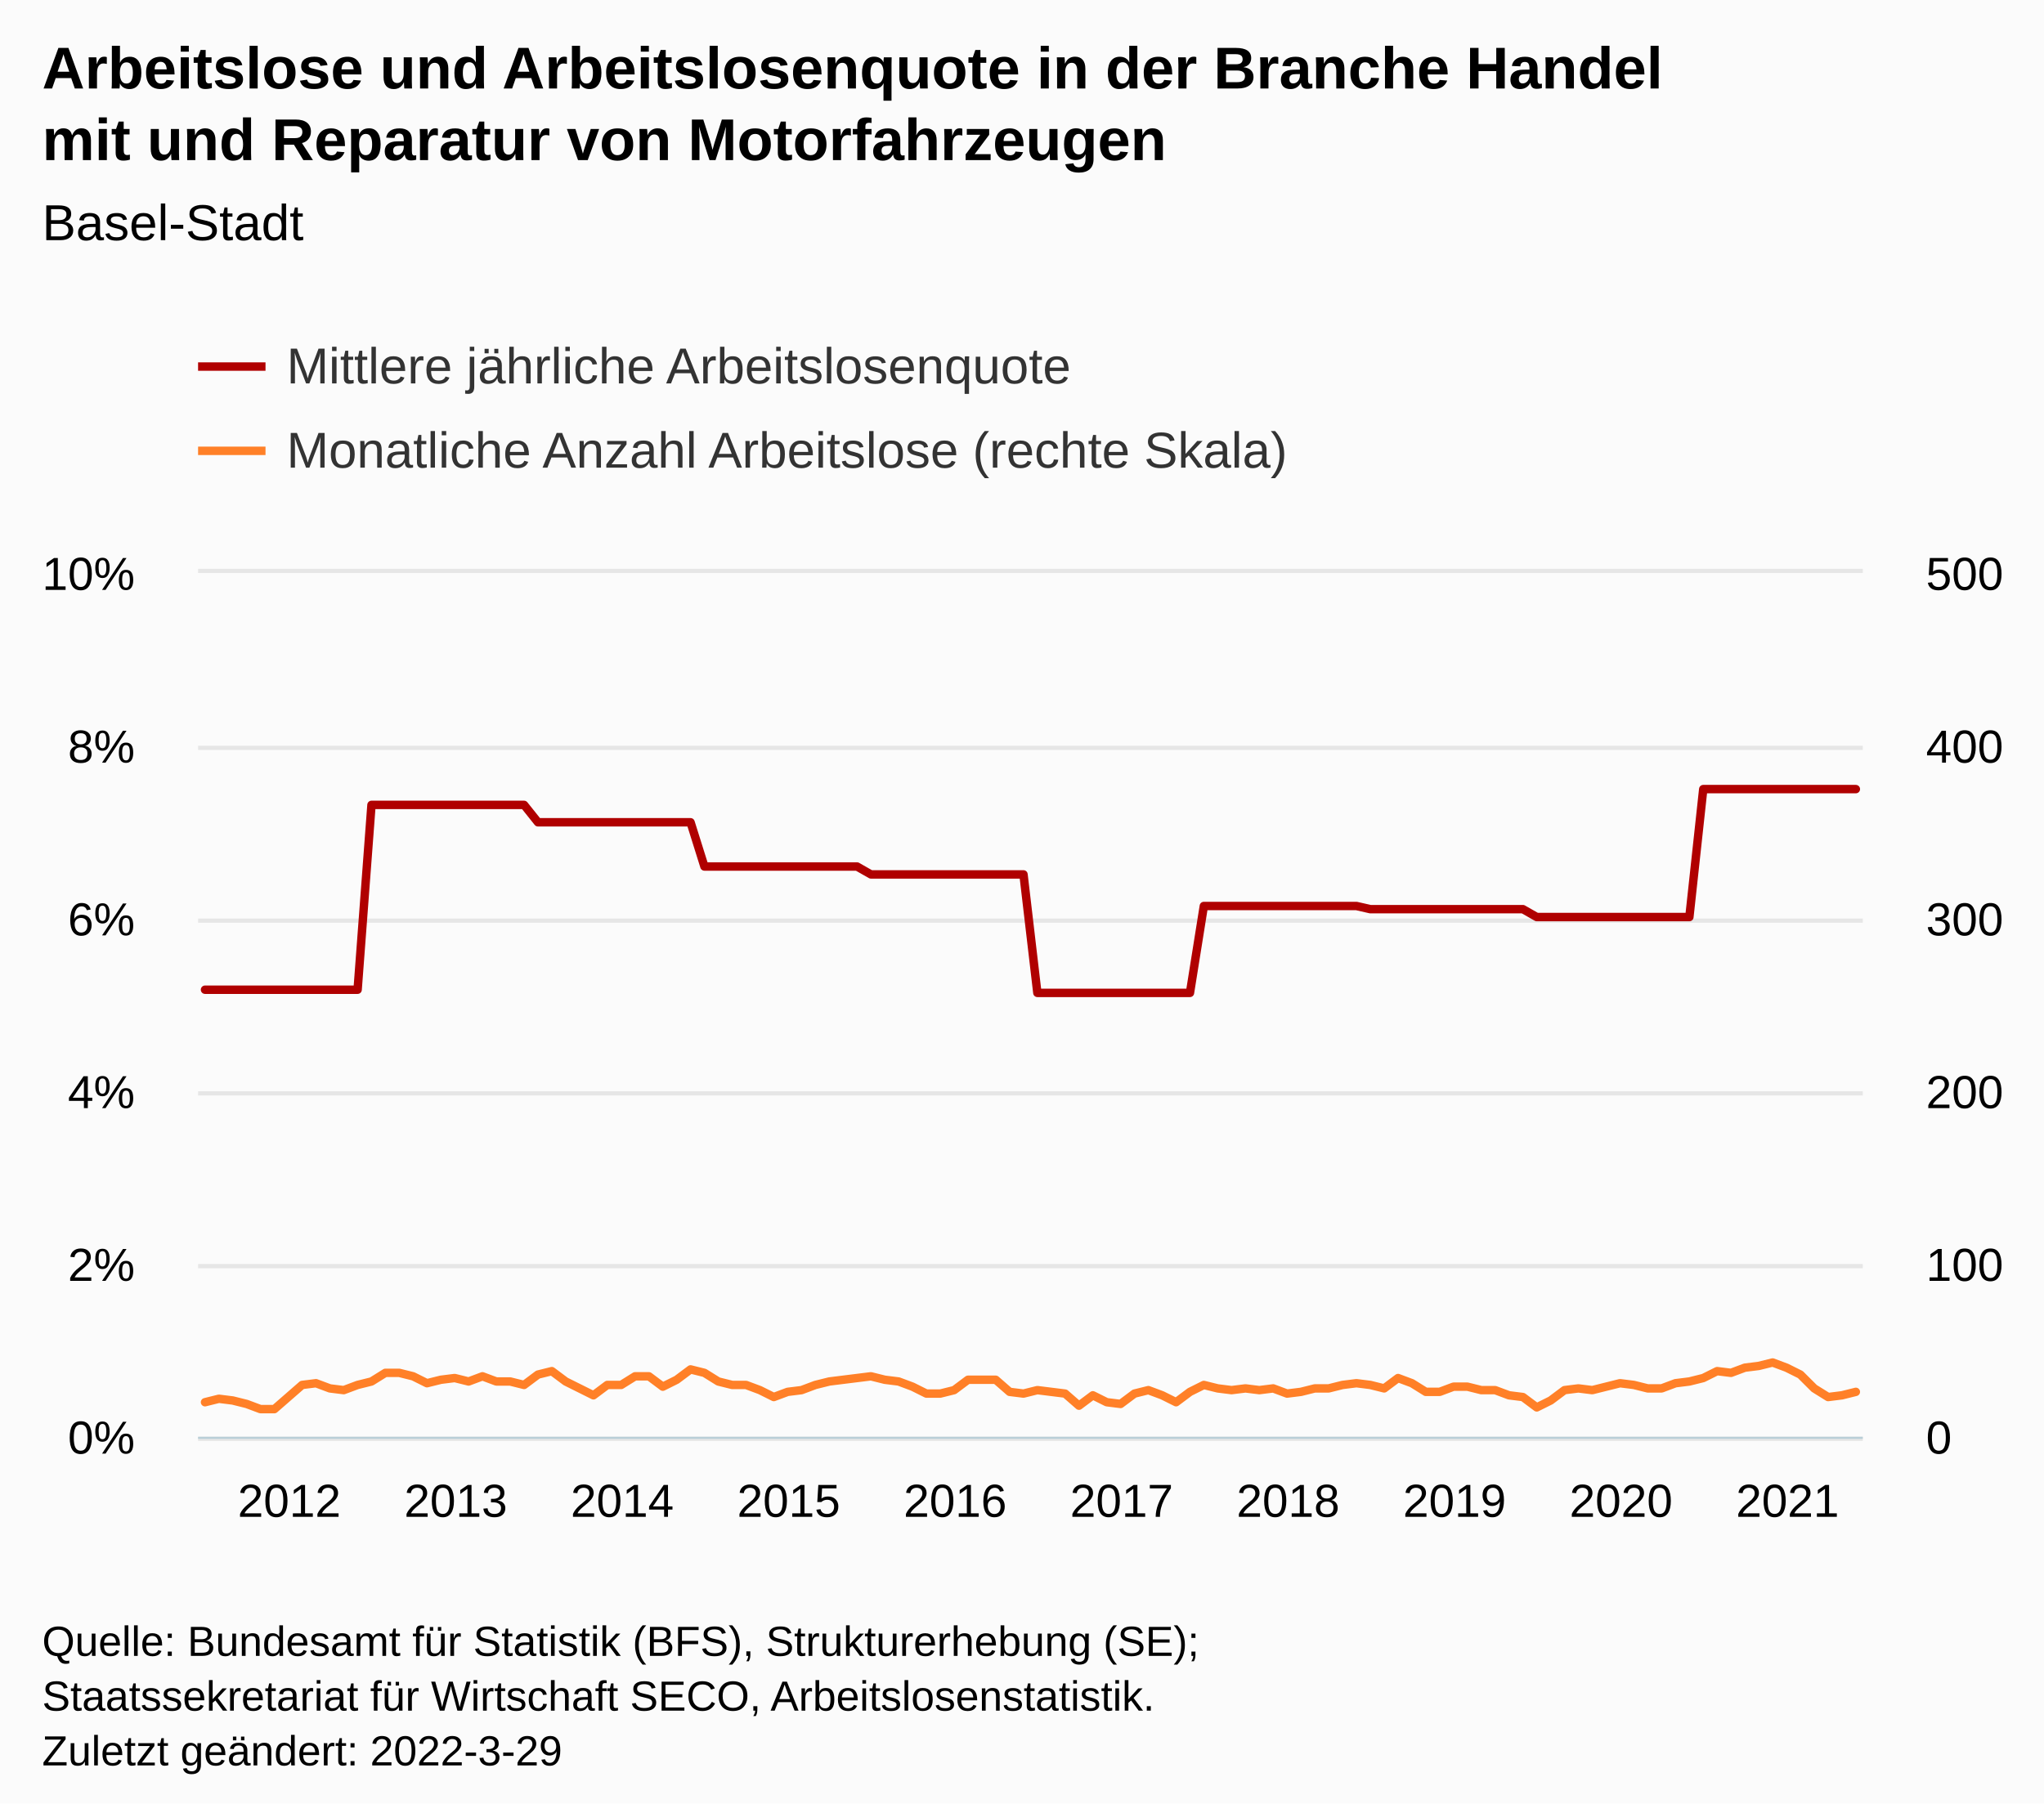
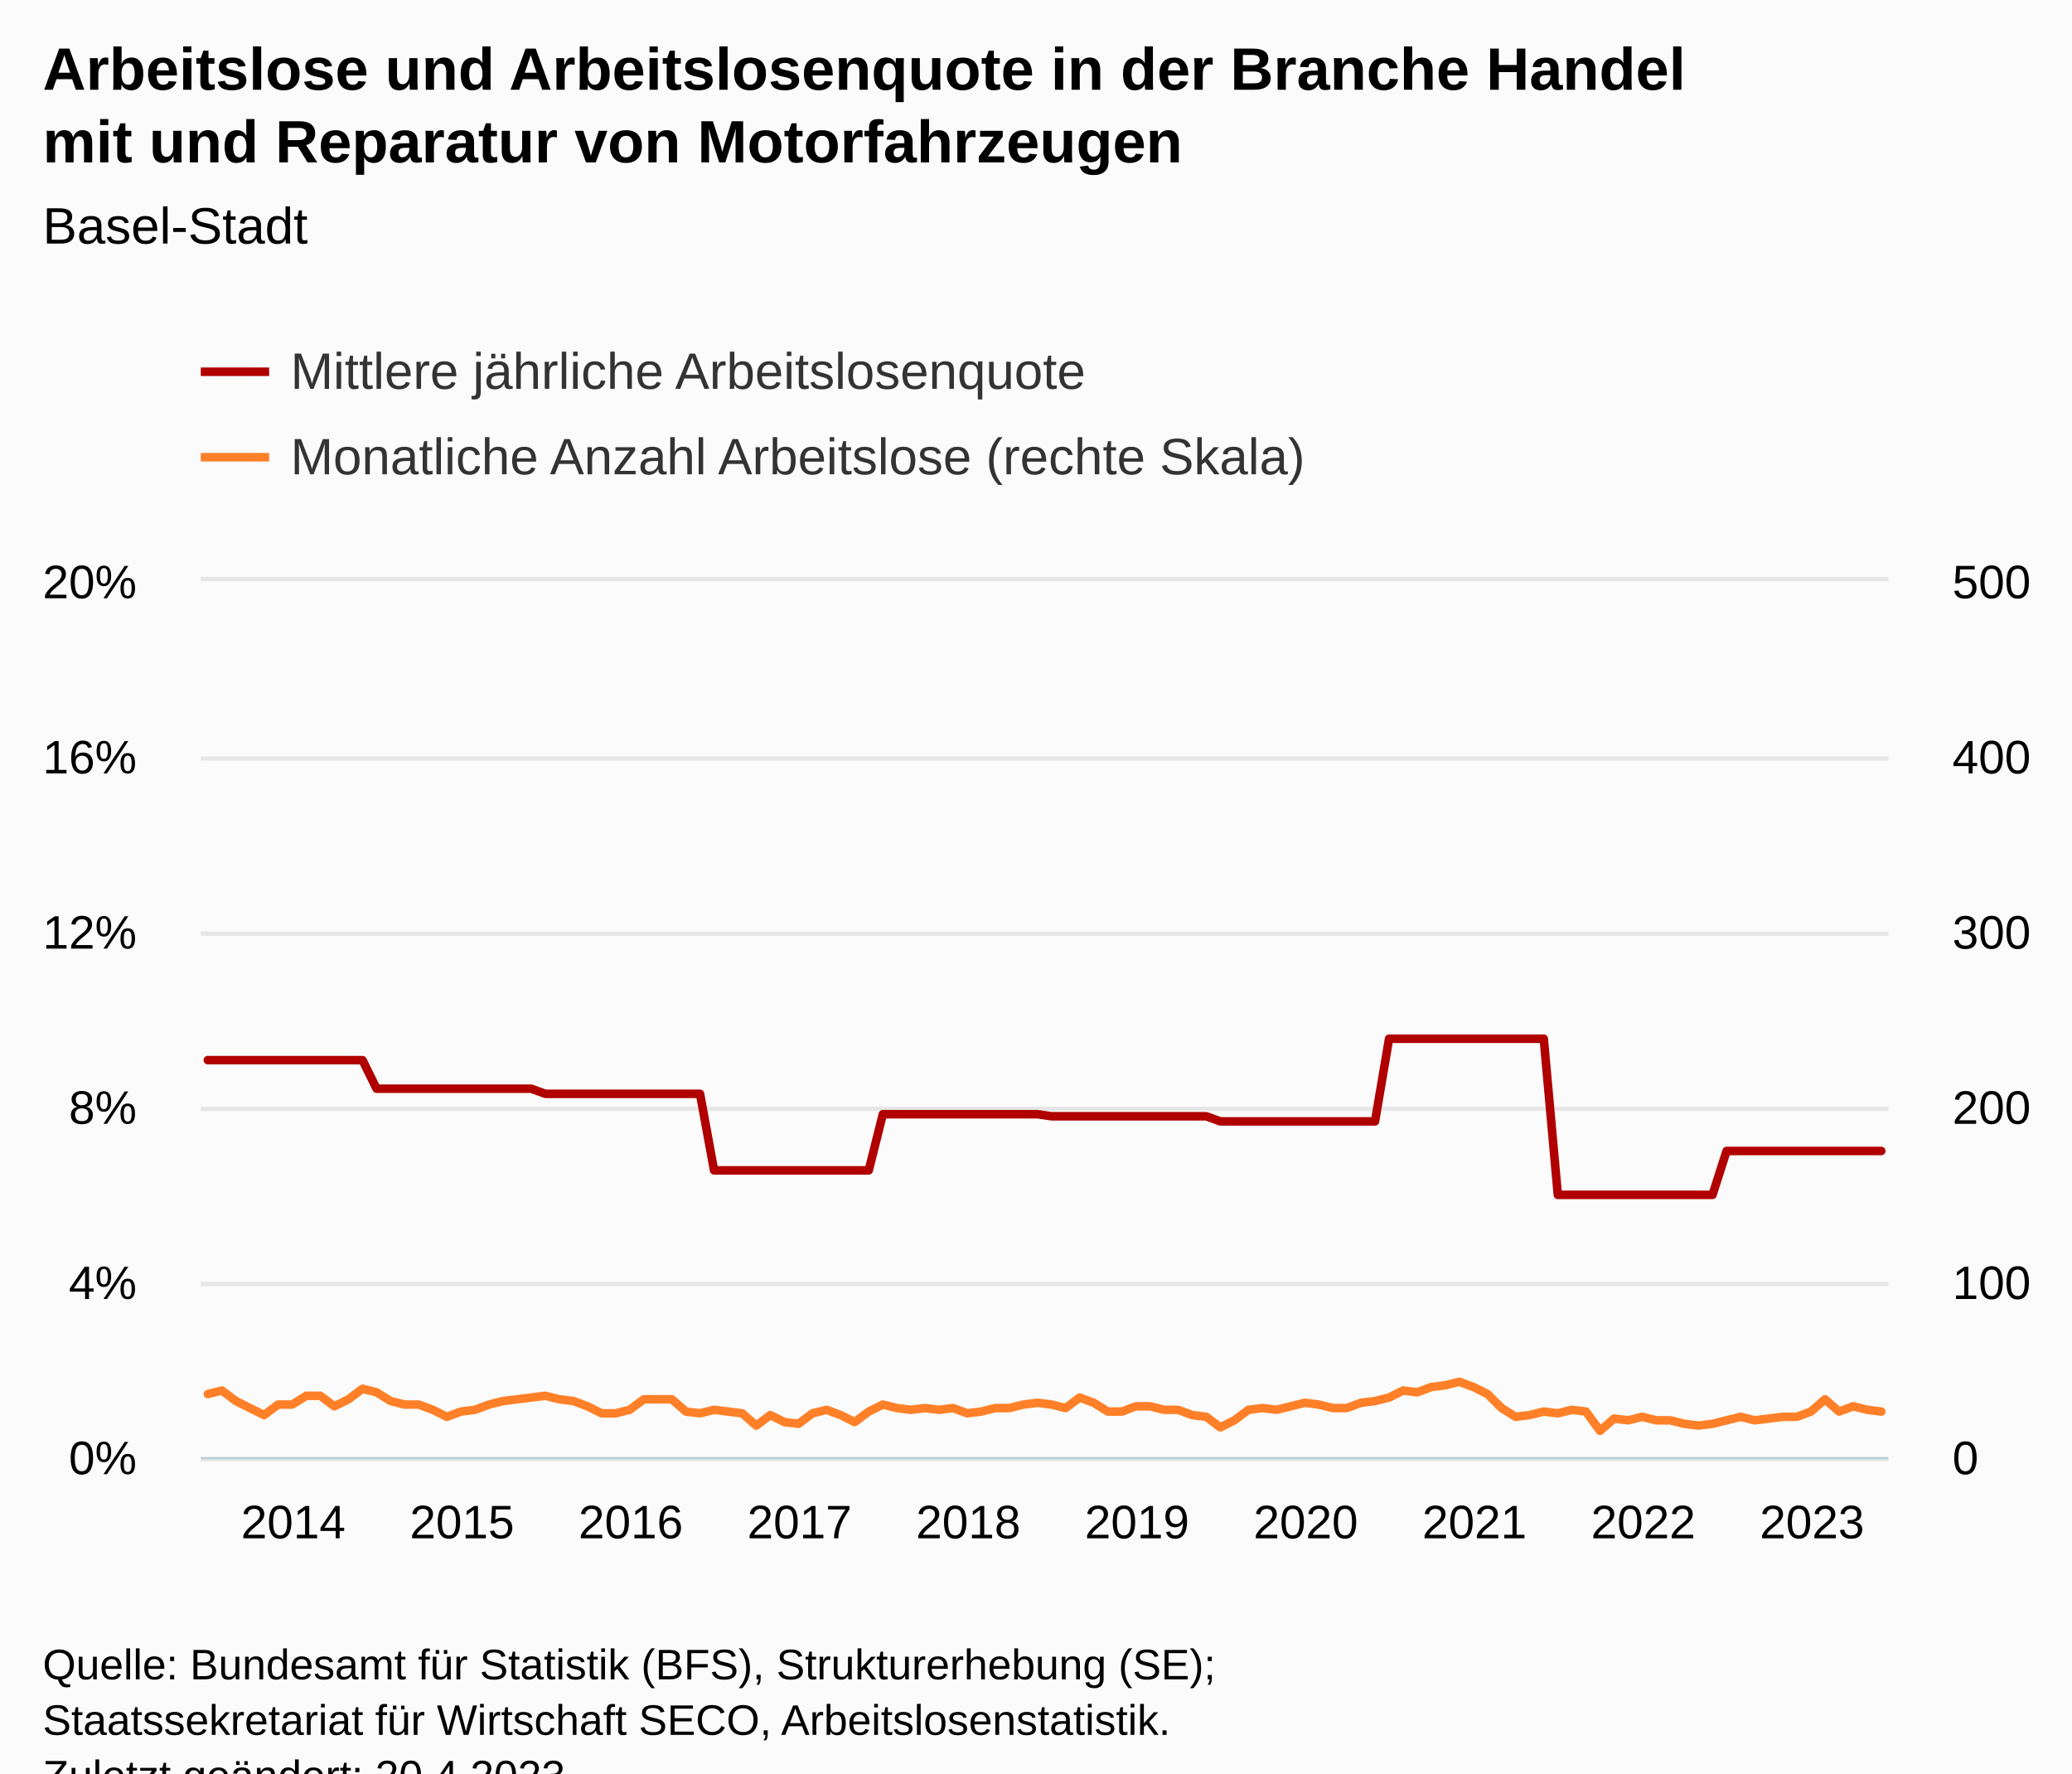
- <svg xmlns="http://www.w3.org/2000/svg" version="1.1" class="highcharts-root" style="font-family:Arial;font-size:12px;" width="485" height="428">
+ <svg xmlns="http://www.w3.org/2000/svg" version="1.1" class="highcharts-root" style="font-family:Arial;font-size:12px;" viewBox="0 0 485 415">
  <defs>
-     <clipPath id="highcharts-crmnucz-249-">
+     <clipPath id="highcharts-n5fyw40-249-">
      <rect x="0" y="0" width="395" height="205" fill="none" />
    </clipPath>
-     <clipPath id="highcharts-crmnucz-370-">
+     <clipPath id="highcharts-n5fyw40-370-">
      <rect x="0" y="0" width="395" height="205" fill="none" />
    </clipPath>
-     <clipPath id="highcharts-crmnucz-491-">
+     <clipPath id="highcharts-n5fyw40-491-">
      <rect x="0" y="0" width="395" height="205" fill="none" />
    </clipPath>
-     <clipPath id="highcharts-crmnucz-492-">
+     <clipPath id="highcharts-n5fyw40-492-">
      <rect x="47" y="136" width="395" height="205" fill="none" />
    </clipPath>
  </defs>
  <rect fill="#fbfbfb" class="highcharts-background" x="0" y="0" width="485" height="428" rx="0" ry="0" />
  <rect fill="none" class="highcharts-plot-background" x="47" y="136" width="395" height="205" />
  <g class="highcharts-pane-group" data-z-index="0" />
  <g class="highcharts-grid highcharts-xaxis-grid" data-z-index="1">
    <path fill="none" data-z-index="1" class="highcharts-grid-line" d="M 48.5 136 L 48.5 341" opacity="1" />
    <path fill="none" data-z-index="1" class="highcharts-grid-line" d="M 87.5 136 L 87.5 341" opacity="1" />
    <path fill="none" data-z-index="1" class="highcharts-grid-line" d="M 127.5 136 L 127.5 341" opacity="1" />
    <path fill="none" data-z-index="1" class="highcharts-grid-line" d="M 166.5 136 L 166.5 341" opacity="1" />
    <path fill="none" data-z-index="1" class="highcharts-grid-line" d="M 206.5 136 L 206.5 341" opacity="1" />
    <path fill="none" data-z-index="1" class="highcharts-grid-line" d="M 245.5 136 L 245.5 341" opacity="1" />
    <path fill="none" data-z-index="1" class="highcharts-grid-line" d="M 285.5 136 L 285.5 341" opacity="1" />
    <path fill="none" data-z-index="1" class="highcharts-grid-line" d="M 324.5 136 L 324.5 341" opacity="1" />
    <path fill="none" data-z-index="1" class="highcharts-grid-line" d="M 364.5 136 L 364.5 341" opacity="1" />
    <path fill="none" data-z-index="1" class="highcharts-grid-line" d="M 403.5 136 L 403.5 341" opacity="1" />
  </g>
  <g class="highcharts-grid highcharts-yaxis-grid" data-z-index="1">
    <path fill="none" stroke="#e6e6e6" stroke-width="1" data-z-index="1" class="highcharts-grid-line" d="M 47 341.5 L 442 341.5" opacity="1" />
    <path fill="none" stroke="#e6e6e6" stroke-width="1" data-z-index="1" class="highcharts-grid-line" d="M 47 300.5 L 442 300.5" opacity="1" />
    <path fill="none" stroke="#e6e6e6" stroke-width="1" data-z-index="1" class="highcharts-grid-line" d="M 47 259.5 L 442 259.5" opacity="1" />
    <path fill="none" stroke="#e6e6e6" stroke-width="1" data-z-index="1" class="highcharts-grid-line" d="M 47 218.5 L 442 218.5" opacity="1" />
    <path fill="none" stroke="#e6e6e6" stroke-width="1" data-z-index="1" class="highcharts-grid-line" d="M 47 177.5 L 442 177.5" opacity="1" />
    <path fill="none" stroke="#e6e6e6" stroke-width="1" data-z-index="1" class="highcharts-grid-line" d="M 47 135.5 L 442 135.5" opacity="1" />
  </g>
  <g class="highcharts-grid highcharts-yaxis-grid" data-z-index="1">
    <path fill="none" data-z-index="1" class="highcharts-grid-line" d="M 47 341.5 L 442 341.5" opacity="1" />
    <path fill="none" data-z-index="1" class="highcharts-grid-line" d="M 47 300.5 L 442 300.5" opacity="1" />
    <path fill="none" data-z-index="1" class="highcharts-grid-line" d="M 47 259.5 L 442 259.5" opacity="1" />
    <path fill="none" data-z-index="1" class="highcharts-grid-line" d="M 47 218.5 L 442 218.5" opacity="1" />
    <path fill="none" data-z-index="1" class="highcharts-grid-line" d="M 47 177.5 L 442 177.5" opacity="1" />
    <path fill="none" data-z-index="1" class="highcharts-grid-line" d="M 47 136.5 L 442 136.5" opacity="1" />
  </g>
  <rect fill="none" class="highcharts-plot-border" data-z-index="1" x="47" y="136" width="395" height="205" />
  <g class="highcharts-axis highcharts-xaxis" data-z-index="2">
    <path fill="none" class="highcharts-axis-line" stroke="#B9CFD7" stroke-width="0.5" data-z-index="7" d="M 47 341.25 L 442 341.25" />
  </g>
  <g class="highcharts-axis highcharts-yaxis" data-z-index="2">
    <path fill="none" class="highcharts-axis-line" data-z-index="7" d="M 47 136 L 47 341" />
  </g>
  <g class="highcharts-axis highcharts-yaxis" data-z-index="2">
    <path fill="none" class="highcharts-axis-line" data-z-index="7" d="M 442 136 L 442 341" />
  </g>
  <g class="highcharts-series-group" data-z-index="3">
-     <g class="highcharts-series highcharts-series-0 highcharts-line-series" data-z-index="0.1" opacity="1" transform="translate(47,136) scale(1 1)" clip-path="url(#highcharts-crmnucz-370-)">
-       <path fill="none" d="M 1.646 98.898 L 4.938 98.898 L 8.229 98.898 L 11.521 98.898 L 14.812 98.898 L 18.104 98.898 L 21.396 98.898 L 24.688 98.898 L 27.979 98.898 L 31.271 98.898 L 34.562 98.898 L 37.854 98.898 L 41.146 55.034 L 44.438 55.034 L 47.729 55.034 L 51.021 55.034 L 54.312 55.034 L 57.604 55.034 L 60.896 55.034 L 64.188 55.034 L 67.479 55.034 L 70.771 55.034 L 74.062 55.034 L 77.354 55.034 L 80.646 59.157 L 83.938 59.157 L 87.229 59.157 L 90.521 59.157 L 93.812 59.157 L 97.104 59.157 L 100.396 59.157 L 103.688 59.157 L 106.979 59.157 L 110.271 59.157 L 113.562 59.157 L 116.854 59.157 L 120.146 69.655 L 123.438 69.655 L 126.729 69.655 L 130.021 69.655 L 133.312 69.655 L 136.604 69.655 L 139.896 69.655 L 143.188 69.655 L 146.479 69.655 L 149.771 69.655 L 153.062 69.655 L 156.354 69.655 L 159.646 71.531 L 162.938 71.531 L 166.229 71.531 L 169.521 71.531 L 172.812 71.531 L 176.104 71.531 L 179.396 71.531 L 182.688 71.531 L 185.979 71.531 L 189.271 71.531 L 192.562 71.531 L 195.854 71.531 L 199.146 99.648 L 202.438 99.648 L 205.729 99.648 L 209.021 99.648 L 212.312 99.648 L 215.604 99.648 L 218.896 99.648 L 222.188 99.648 L 225.479 99.648 L 228.771 99.648 L 232.062 99.648 L 235.354 99.648 L 238.646 79.028 L 241.938 79.028 L 245.229 79.028 L 248.521 79.028 L 251.812 79.028 L 255.104 79.028 L 258.396 79.028 L 261.688 79.028 L 264.979 79.028 L 268.271 79.028 L 271.562 79.028 L 274.854 79.028 L 278.146 79.778 L 281.438 79.778 L 284.729 79.778 L 288.021 79.778 L 291.312 79.778 L 294.604 79.778 L 297.896 79.778 L 301.188 79.778 L 304.479 79.778 L 307.771 79.778 L 311.062 79.778 L 314.354 79.778 L 317.646 81.651 L 320.938 81.651 L 324.229 81.651 L 327.521 81.651 L 330.812 81.651 L 334.104 81.651 L 337.396 81.651 L 340.688 81.651 L 343.979 81.651 L 347.271 81.651 L 350.562 81.651 L 353.854 81.651 L 357.146 51.285 L 360.438 51.285 L 363.729 51.285 L 367.021 51.285 L 370.312 51.285 L 373.604 51.285 L 376.896 51.285 L 380.188 51.285 L 383.479 51.285 L 386.771 51.285 L 390.062 51.285 L 393.354 51.285" class="highcharts-graph" data-z-index="1" stroke="#B00000" stroke-width="2" stroke-linejoin="round" stroke-linecap="round" />
+     <g class="highcharts-series highcharts-series-0 highcharts-line-series" data-z-index="0.1" opacity="1" transform="translate(47,136) scale(1 1)" clip-path="url(#highcharts-n5fyw40-370-)">
+       <path fill="none" d="M 1.646 112.099 L 4.938 112.099 L 8.229 112.099 L 11.521 112.099 L 14.812 112.099 L 18.104 112.099 L 21.396 112.099 L 24.688 112.099 L 27.979 112.099 L 31.271 112.099 L 34.562 112.099 L 37.854 112.099 L 41.146 118.786 L 44.438 118.786 L 47.729 118.786 L 51.021 118.786 L 54.312 118.786 L 57.604 118.786 L 60.896 118.786 L 64.188 118.786 L 67.479 118.786 L 70.771 118.786 L 74.062 118.786 L 77.354 118.786 L 80.646 119.98 L 83.938 119.98 L 87.229 119.98 L 90.521 119.98 L 93.812 119.98 L 97.104 119.98 L 100.396 119.98 L 103.688 119.98 L 106.979 119.98 L 110.271 119.98 L 113.562 119.98 L 116.854 119.98 L 120.146 137.892 L 123.438 137.892 L 126.729 137.892 L 130.021 137.892 L 133.312 137.892 L 136.604 137.892 L 139.896 137.892 L 143.188 137.892 L 146.479 137.892 L 149.771 137.892 L 153.062 137.892 L 156.354 137.892 L 159.646 124.757 L 162.938 124.757 L 166.229 124.757 L 169.521 124.757 L 172.812 124.757 L 176.104 124.757 L 179.396 124.757 L 182.688 124.757 L 185.979 124.757 L 189.271 124.757 L 192.562 124.757 L 195.854 124.757 L 199.146 125.234 L 202.438 125.234 L 205.729 125.234 L 209.021 125.234 L 212.312 125.234 L 215.604 125.234 L 218.896 125.234 L 222.188 125.234 L 225.479 125.234 L 228.771 125.234 L 232.062 125.234 L 235.354 125.234 L 238.646 126.429 L 241.938 126.429 L 245.229 126.429 L 248.521 126.429 L 251.812 126.429 L 255.104 126.429 L 258.396 126.429 L 261.688 126.429 L 264.979 126.429 L 268.271 126.429 L 271.562 126.429 L 274.854 126.429 L 278.146 107.084 L 281.438 107.084 L 284.729 107.084 L 288.021 107.084 L 291.312 107.084 L 294.604 107.084 L 297.896 107.084 L 301.188 107.084 L 304.479 107.084 L 307.771 107.084 L 311.062 107.084 L 314.354 107.084 L 317.646 143.623 L 320.938 143.623 L 324.229 143.623 L 327.521 143.623 L 330.812 143.623 L 334.104 143.623 L 337.396 143.623 L 340.688 143.623 L 343.979 143.623 L 347.271 143.623 L 350.562 143.623 L 353.854 143.623 L 357.146 133.355 L 360.438 133.355 L 363.729 133.355 L 367.021 133.355 L 370.312 133.355 L 373.604 133.355 L 376.896 133.355 L 380.188 133.355 L 383.479 133.355 L 386.771 133.355 L 390.062 133.355 L 393.354 133.355" class="highcharts-graph" data-z-index="1" stroke="#B00000" stroke-width="2" stroke-linejoin="round" stroke-linecap="round" />
    </g>
    <g class="highcharts-markers highcharts-series-0 highcharts-line-series" data-z-index="0.1" opacity="1" transform="translate(47,136) scale(1 1)" clip-path="none" />
-     <g class="highcharts-series highcharts-series-1 highcharts-line-series" data-z-index="0.1" opacity="1" transform="translate(47,136) scale(1 1)" clip-path="url(#highcharts-crmnucz-491-)">
-       <path fill="none" d="M 1.646 196.8 L 4.938 195.98 L 8.229 196.39 L 11.521 197.21 L 14.812 198.44 L 18.104 198.44 L 21.396 195.57 L 24.688 192.7 L 27.979 192.29 L 31.271 193.52 L 34.562 193.93 L 37.854 192.7 L 41.146 191.88 L 44.438 189.83 L 47.729 189.83 L 51.021 190.65 L 54.312 192.29 L 57.604 191.47 L 60.896 191.06 L 64.188 191.88 L 67.479 190.65 L 70.771 191.88 L 74.062 191.88 L 77.354 192.7 L 80.646 190.24 L 83.938 189.42 L 87.229 191.88 L 90.521 193.52 L 93.812 195.16 L 97.104 192.7 L 100.396 192.7 L 103.688 190.65 L 106.979 190.65 L 110.271 193.11 L 113.562 191.47 L 116.854 189.01 L 120.146 189.83 L 123.438 191.88 L 126.729 192.7 L 130.021 192.7 L 133.312 193.93 L 136.604 195.57 L 139.896 194.34 L 143.188 193.93 L 146.479 192.7 L 149.771 191.88 L 153.062 191.47 L 156.354 191.06 L 159.646 190.65 L 162.938 191.47 L 166.229 191.88 L 169.521 193.11 L 172.812 194.75 L 176.104 194.75 L 179.396 193.93 L 182.688 191.47 L 185.979 191.47 L 189.271 191.47 L 192.562 194.34 L 195.854 194.75 L 199.146 193.93 L 202.438 194.34 L 205.729 194.75 L 209.021 197.62 L 212.312 195.16 L 215.604 196.8 L 218.896 197.21 L 222.188 194.75 L 225.479 193.93 L 228.771 195.16 L 232.062 196.8 L 235.354 194.34 L 238.646 192.7 L 241.938 193.52 L 245.229 193.93 L 248.521 193.52 L 251.812 193.93 L 255.104 193.52 L 258.396 194.75 L 261.688 194.34 L 264.979 193.52 L 268.271 193.52 L 271.562 192.7 L 274.854 192.29 L 278.146 192.7 L 281.438 193.52 L 284.729 191.06 L 288.021 192.29 L 291.312 194.34 L 294.604 194.34 L 297.896 193.11 L 301.188 193.11 L 304.479 193.93 L 307.771 193.93 L 311.062 195.16 L 314.354 195.57 L 317.646 198.03 L 320.938 196.39 L 324.229 193.93 L 327.521 193.52 L 330.812 193.93 L 334.104 193.11 L 337.396 192.29 L 340.688 192.7 L 343.979 193.52 L 347.271 193.52 L 350.562 192.29 L 353.854 191.88 L 357.146 191.06 L 360.438 189.42 L 363.729 189.83 L 367.021 188.6 L 370.312 188.19 L 373.604 187.37 L 376.896 188.6 L 380.188 190.24 L 383.479 193.52 L 386.771 195.57 L 390.062 195.16 L 393.354 194.34" class="highcharts-graph" data-z-index="1" stroke="#FF8028" stroke-width="2" stroke-linejoin="round" stroke-linecap="round" />
+     <g class="highcharts-series highcharts-series-1 highcharts-line-series" data-z-index="0.1" opacity="1" transform="translate(47,136) scale(1 1)" clip-path="url(#highcharts-n5fyw40-491-)">
+       <path fill="none" d="M 1.646 190.24 L 4.938 189.42 L 8.229 191.88 L 11.521 193.52 L 14.812 195.16 L 18.104 192.7 L 21.396 192.7 L 24.688 190.65 L 27.979 190.65 L 31.271 193.11 L 34.562 191.47 L 37.854 189.01 L 41.146 189.83 L 44.438 191.88 L 47.729 192.7 L 51.021 192.7 L 54.312 193.93 L 57.604 195.57 L 60.896 194.34 L 64.188 193.93 L 67.479 192.7 L 70.771 191.88 L 74.062 191.47 L 77.354 191.06 L 80.646 190.65 L 83.938 191.47 L 87.229 191.88 L 90.521 193.11 L 93.812 194.75 L 97.104 194.75 L 100.396 193.93 L 103.688 191.47 L 106.979 191.47 L 110.271 191.47 L 113.562 194.34 L 116.854 194.75 L 120.146 193.93 L 123.438 194.34 L 126.729 194.75 L 130.021 197.62 L 133.312 195.16 L 136.604 196.8 L 139.896 197.21 L 143.188 194.75 L 146.479 193.93 L 149.771 195.16 L 153.062 196.8 L 156.354 194.34 L 159.646 192.7 L 162.938 193.52 L 166.229 193.93 L 169.521 193.52 L 172.812 193.93 L 176.104 193.52 L 179.396 194.75 L 182.688 194.34 L 185.979 193.52 L 189.271 193.52 L 192.562 192.7 L 195.854 192.29 L 199.146 192.7 L 202.438 193.52 L 205.729 191.06 L 209.021 192.29 L 212.312 194.34 L 215.604 194.34 L 218.896 193.11 L 222.188 193.11 L 225.479 193.93 L 228.771 193.93 L 232.062 195.16 L 235.354 195.57 L 238.646 198.03 L 241.938 196.39 L 245.229 193.93 L 248.521 193.52 L 251.812 193.93 L 255.104 193.11 L 258.396 192.29 L 261.688 192.7 L 264.979 193.52 L 268.271 193.52 L 271.562 192.29 L 274.854 191.88 L 278.146 191.06 L 281.438 189.42 L 284.729 189.83 L 288.021 188.6 L 291.312 188.19 L 294.604 187.37 L 297.896 188.6 L 301.188 190.24 L 304.479 193.52 L 307.771 195.57 L 311.062 195.16 L 314.354 194.34 L 317.646 194.75 L 320.938 193.93 L 324.229 194.34 L 327.521 198.85 L 330.812 195.98 L 334.104 196.39 L 337.396 195.57 L 340.688 196.39 L 343.979 196.39 L 347.271 197.21 L 350.562 197.62 L 353.854 197.21 L 357.146 196.39 L 360.438 195.57 L 363.729 196.39 L 367.021 195.98 L 370.312 195.57 L 373.604 195.57 L 376.896 194.34 L 380.188 191.47 L 383.479 194.34 L 386.771 193.11 L 390.062 193.93 L 393.354 194.34" class="highcharts-graph" data-z-index="1" stroke="#FF8028" stroke-width="2" stroke-linejoin="round" stroke-linecap="round" />
    </g>
    <g class="highcharts-markers highcharts-series-1 highcharts-line-series" data-z-index="0.1" opacity="1" transform="translate(47,136) scale(1 1)" clip-path="none" />
  </g>
  <text x="10" text-anchor="start" class="highcharts-title" data-z-index="4" style="color:#000000;font-size:14px;font-weight:bold;fill:#000000;" y="21">
    <tspan>Arbeitslose und Arbeitslosenquote in der Branche Handel</tspan>
    <tspan dy="17" x="10">mit und Reparatur von Motorfahrzeugen</tspan>
  </text>
  <text x="10" text-anchor="start" class="highcharts-subtitle" data-z-index="4" style="color:#000000;font-size:12px;font-weight:normal;fill:#000000;" y="57">
    <tspan>Basel-Stadt</tspan>
  </text>
  <text x="10" text-anchor="start" class="highcharts-caption" data-z-index="4" style="color:#666666;fill:#666666;" y="375" />
  <g class="highcharts-legend" data-z-index="7" transform="translate(39,73)">
    <rect fill="none" class="highcharts-legend-box" rx="0" ry="0" x="0" y="0" width="279" height="51" visibility="visible" />
    <g data-z-index="1">
      <g>
        <g class="highcharts-legend-item highcharts-line-series highcharts-color-undefined highcharts-series-0" data-z-index="1" transform="translate(8,3)">
          <path fill="none" d="M 0 11 L 16 11" class="highcharts-graph" stroke="#B00000" stroke-width="2" />
          <text x="21" style="color:#333333;cursor:pointer;font-size:12px;font-weight:normal;fill:#333333;" text-anchor="start" data-z-index="2" y="15">
            <tspan>Mittlere jährliche Arbeitslosenquote</tspan>
          </text>
        </g>
        <g class="highcharts-legend-item highcharts-line-series highcharts-color-undefined highcharts-series-1" data-z-index="1" transform="translate(8,23)">
          <path fill="none" d="M 0 11 L 16 11" class="highcharts-graph" stroke="#FF8028" stroke-width="2" />
          <text x="21" y="15" style="color:#333333;cursor:pointer;font-size:12px;font-weight:normal;fill:#333333;" text-anchor="start" data-z-index="2">
            <tspan>Monatliche Anzahl Arbeitslose (rechte Skala)</tspan>
          </text>
        </g>
      </g>
    </g>
  </g>
  <g class="highcharts-axis-labels highcharts-xaxis-labels" data-z-index="7">
-     <text x="68.646" style="color:#000000;cursor:default;font-size:11px;fill:#000000;" text-anchor="middle" transform="translate(0,0)" y="360" opacity="1">2012</text>
-     <text x="108.146" style="color:#000000;cursor:default;font-size:11px;fill:#000000;" text-anchor="middle" transform="translate(0,0)" y="360" opacity="1">2013</text>
-     <text x="147.646" style="color:#000000;cursor:default;font-size:11px;fill:#000000;" text-anchor="middle" transform="translate(0,0)" y="360" opacity="1">2014</text>
-     <text x="187.146" style="color:#000000;cursor:default;font-size:11px;fill:#000000;" text-anchor="middle" transform="translate(0,0)" y="360" opacity="1">2015</text>
-     <text x="226.646" style="color:#000000;cursor:default;font-size:11px;fill:#000000;" text-anchor="middle" transform="translate(0,0)" y="360" opacity="1">2016</text>
-     <text x="266.146" style="color:#000000;cursor:default;font-size:11px;fill:#000000;" text-anchor="middle" transform="translate(0,0)" y="360" opacity="1">2017</text>
-     <text x="305.646" style="color:#000000;cursor:default;font-size:11px;fill:#000000;" text-anchor="middle" transform="translate(0,0)" y="360" opacity="1">2018</text>
-     <text x="345.146" style="color:#000000;cursor:default;font-size:11px;fill:#000000;" text-anchor="middle" transform="translate(0,0)" y="360" opacity="1">2019</text>
-     <text x="384.646" style="color:#000000;cursor:default;font-size:11px;fill:#000000;" text-anchor="middle" transform="translate(0,0)" y="360" opacity="1">2020</text>
-     <text x="424.146" style="color:#000000;cursor:default;font-size:11px;fill:#000000;" text-anchor="middle" transform="translate(0,0)" y="360" opacity="1">2021</text>
+     <text x="68.646" style="color:#000000;cursor:default;font-size:11px;fill:#000000;" text-anchor="middle" transform="translate(0,0)" y="360" opacity="1">2014</text>
+     <text x="108.146" style="color:#000000;cursor:default;font-size:11px;fill:#000000;" text-anchor="middle" transform="translate(0,0)" y="360" opacity="1">2015</text>
+     <text x="147.646" style="color:#000000;cursor:default;font-size:11px;fill:#000000;" text-anchor="middle" transform="translate(0,0)" y="360" opacity="1">2016</text>
+     <text x="187.146" style="color:#000000;cursor:default;font-size:11px;fill:#000000;" text-anchor="middle" transform="translate(0,0)" y="360" opacity="1">2017</text>
+     <text x="226.646" style="color:#000000;cursor:default;font-size:11px;fill:#000000;" text-anchor="middle" transform="translate(0,0)" y="360" opacity="1">2018</text>
+     <text x="266.146" style="color:#000000;cursor:default;font-size:11px;fill:#000000;" text-anchor="middle" transform="translate(0,0)" y="360" opacity="1">2019</text>
+     <text x="305.646" style="color:#000000;cursor:default;font-size:11px;fill:#000000;" text-anchor="middle" transform="translate(0,0)" y="360" opacity="1">2020</text>
+     <text x="345.146" style="color:#000000;cursor:default;font-size:11px;fill:#000000;" text-anchor="middle" transform="translate(0,0)" y="360" opacity="1">2021</text>
+     <text x="384.646" style="color:#000000;cursor:default;font-size:11px;fill:#000000;" text-anchor="middle" transform="translate(0,0)" y="360" opacity="1">2022</text>
+     <text x="424.146" style="color:#000000;cursor:default;font-size:11px;fill:#000000;" text-anchor="middle" transform="translate(0,0)" y="360" opacity="1">2023</text>
  </g>
  <g class="highcharts-axis-labels highcharts-yaxis-labels" data-z-index="7">
    <text x="32" style="color:#000000;cursor:default;font-size:11px;fill:#000000;" text-anchor="end" transform="translate(0,0)" y="345" opacity="1">0%</text>
-     <text x="32" style="color:#000000;cursor:default;font-size:11px;fill:#000000;" text-anchor="end" transform="translate(0,0)" y="304" opacity="1">2%</text>
-     <text x="32" style="color:#000000;cursor:default;font-size:11px;fill:#000000;" text-anchor="end" transform="translate(0,0)" y="263" opacity="1">4%</text>
-     <text x="32" style="color:#000000;cursor:default;font-size:11px;fill:#000000;" text-anchor="end" transform="translate(0,0)" y="222" opacity="1">6%</text>
-     <text x="32" style="color:#000000;cursor:default;font-size:11px;fill:#000000;" text-anchor="end" transform="translate(0,0)" y="181" opacity="1">8%</text>
-     <text x="32" style="color:#000000;cursor:default;font-size:11px;fill:#000000;" text-anchor="end" transform="translate(0,0)" y="140" opacity="1">10%</text>
+     <text x="32" style="color:#000000;cursor:default;font-size:11px;fill:#000000;" text-anchor="end" transform="translate(0,0)" y="304" opacity="1">4%</text>
+     <text x="32" style="color:#000000;cursor:default;font-size:11px;fill:#000000;" text-anchor="end" transform="translate(0,0)" y="263" opacity="1">8%</text>
+     <text x="32" style="color:#000000;cursor:default;font-size:11px;fill:#000000;" text-anchor="end" transform="translate(0,0)" y="222" opacity="1">12%</text>
+     <text x="32" style="color:#000000;cursor:default;font-size:11px;fill:#000000;" text-anchor="end" transform="translate(0,0)" y="181" opacity="1">16%</text>
+     <text x="32" style="color:#000000;cursor:default;font-size:11px;fill:#000000;" text-anchor="end" transform="translate(0,0)" y="140" opacity="1">20%</text>
  </g>
  <g class="highcharts-axis-labels highcharts-yaxis-labels" data-z-index="7">
    <text x="457" style="color:#000000;cursor:default;font-size:11px;fill:#000000;" text-anchor="start" transform="translate(0,0)" y="345" opacity="1">0</text>
    <text x="457" style="color:#000000;cursor:default;font-size:11px;fill:#000000;" text-anchor="start" transform="translate(0,0)" y="304" opacity="1">100</text>
    <text x="457" style="color:#000000;cursor:default;font-size:11px;fill:#000000;" text-anchor="start" transform="translate(0,0)" y="263" opacity="1">200</text>
    <text x="457" style="color:#000000;cursor:default;font-size:11px;fill:#000000;" text-anchor="start" transform="translate(0,0)" y="222" opacity="1">300</text>
    <text x="457" style="color:#000000;cursor:default;font-size:11px;fill:#000000;" text-anchor="start" transform="translate(0,0)" y="181" opacity="1">400</text>
    <text x="457" style="color:#000000;cursor:default;font-size:11px;fill:#000000;" text-anchor="start" transform="translate(0,0)" y="140" opacity="1">500</text>
  </g>
  <text x="10" class="highcharts-credits" text-anchor="start" data-z-index="8" style="cursor:default;color:#000000;font-size:10px;fill:#000000;" y="393">
    <tspan>Quelle: Bundesamt für Statistik (BFS), Strukturerhebung (SE);</tspan>
    <tspan x="10" dy="13">Staatssekretariat für Wirtschaft SECO, Arbeitslosenstatistik.</tspan>
-     <tspan x="10" dy="13">Zuletzt geändert: 2022-3-29</tspan>
+     <tspan x="10" dy="13">Zuletzt geändert: 20.4.2023</tspan>
  </text>
-   <g class="highcharts-control-points" data-z-index="99" clip-path="url(#highcharts-crmnucz-492-)" />
+   <g class="highcharts-control-points" data-z-index="99" clip-path="url(#highcharts-n5fyw40-492-)" />
</svg>
